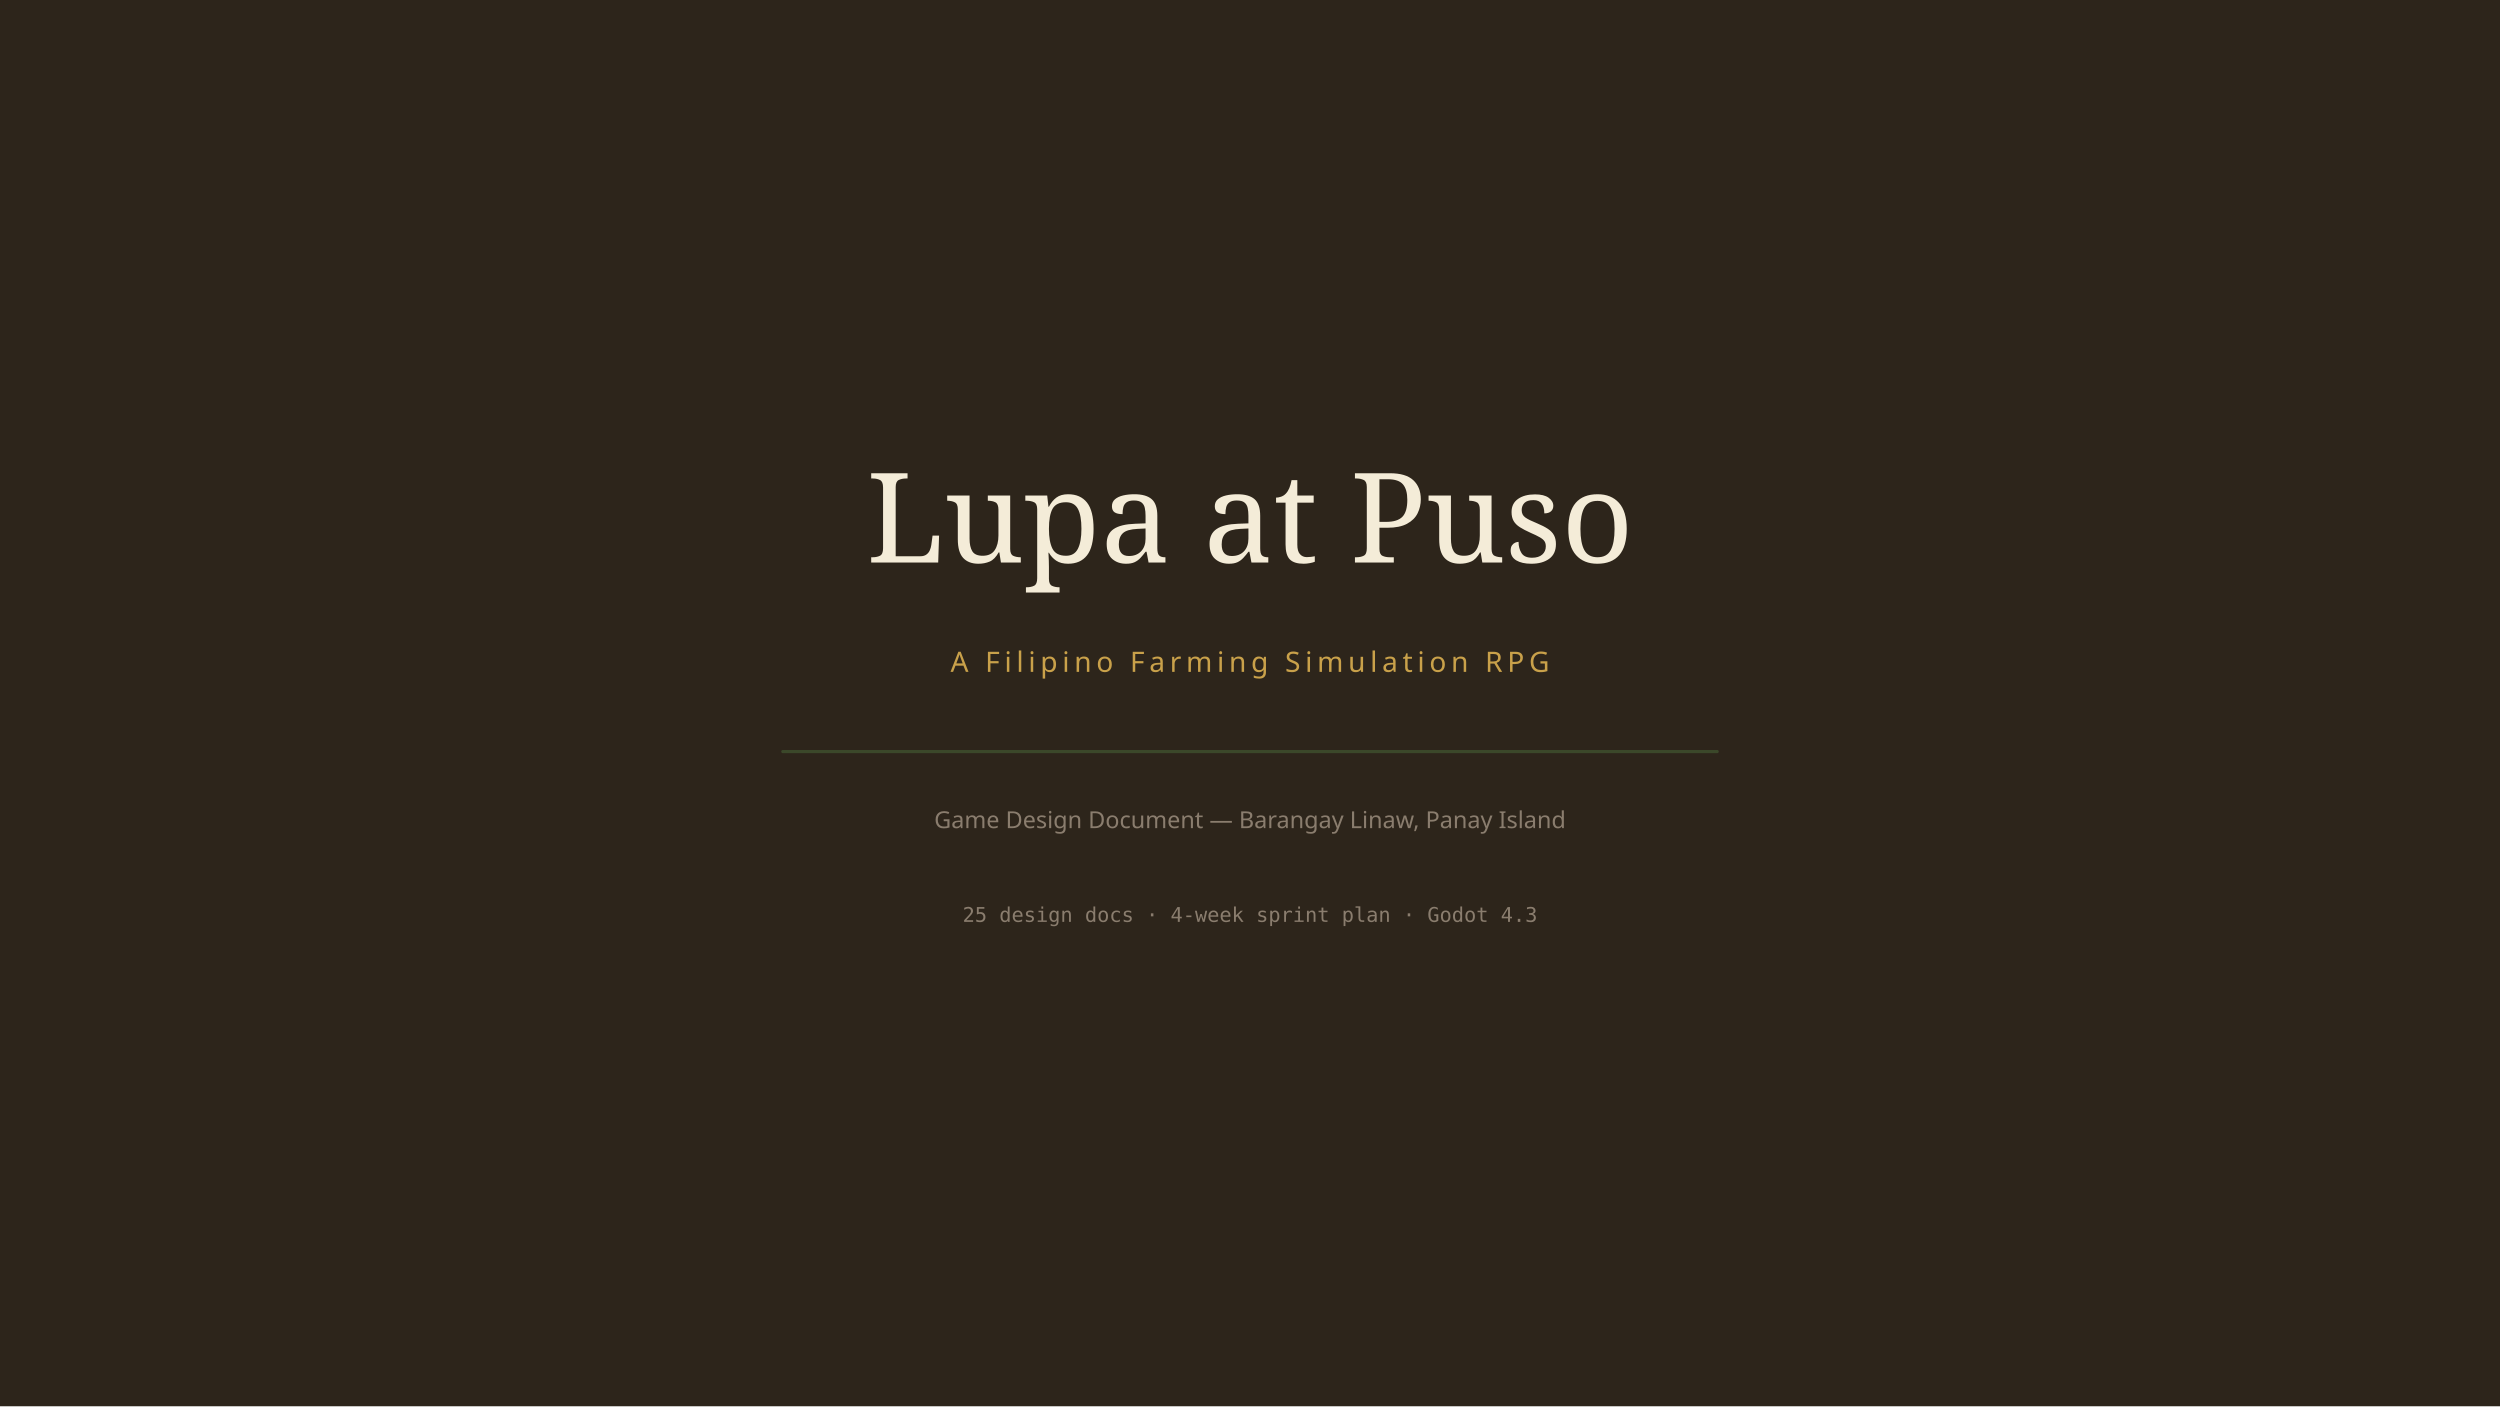
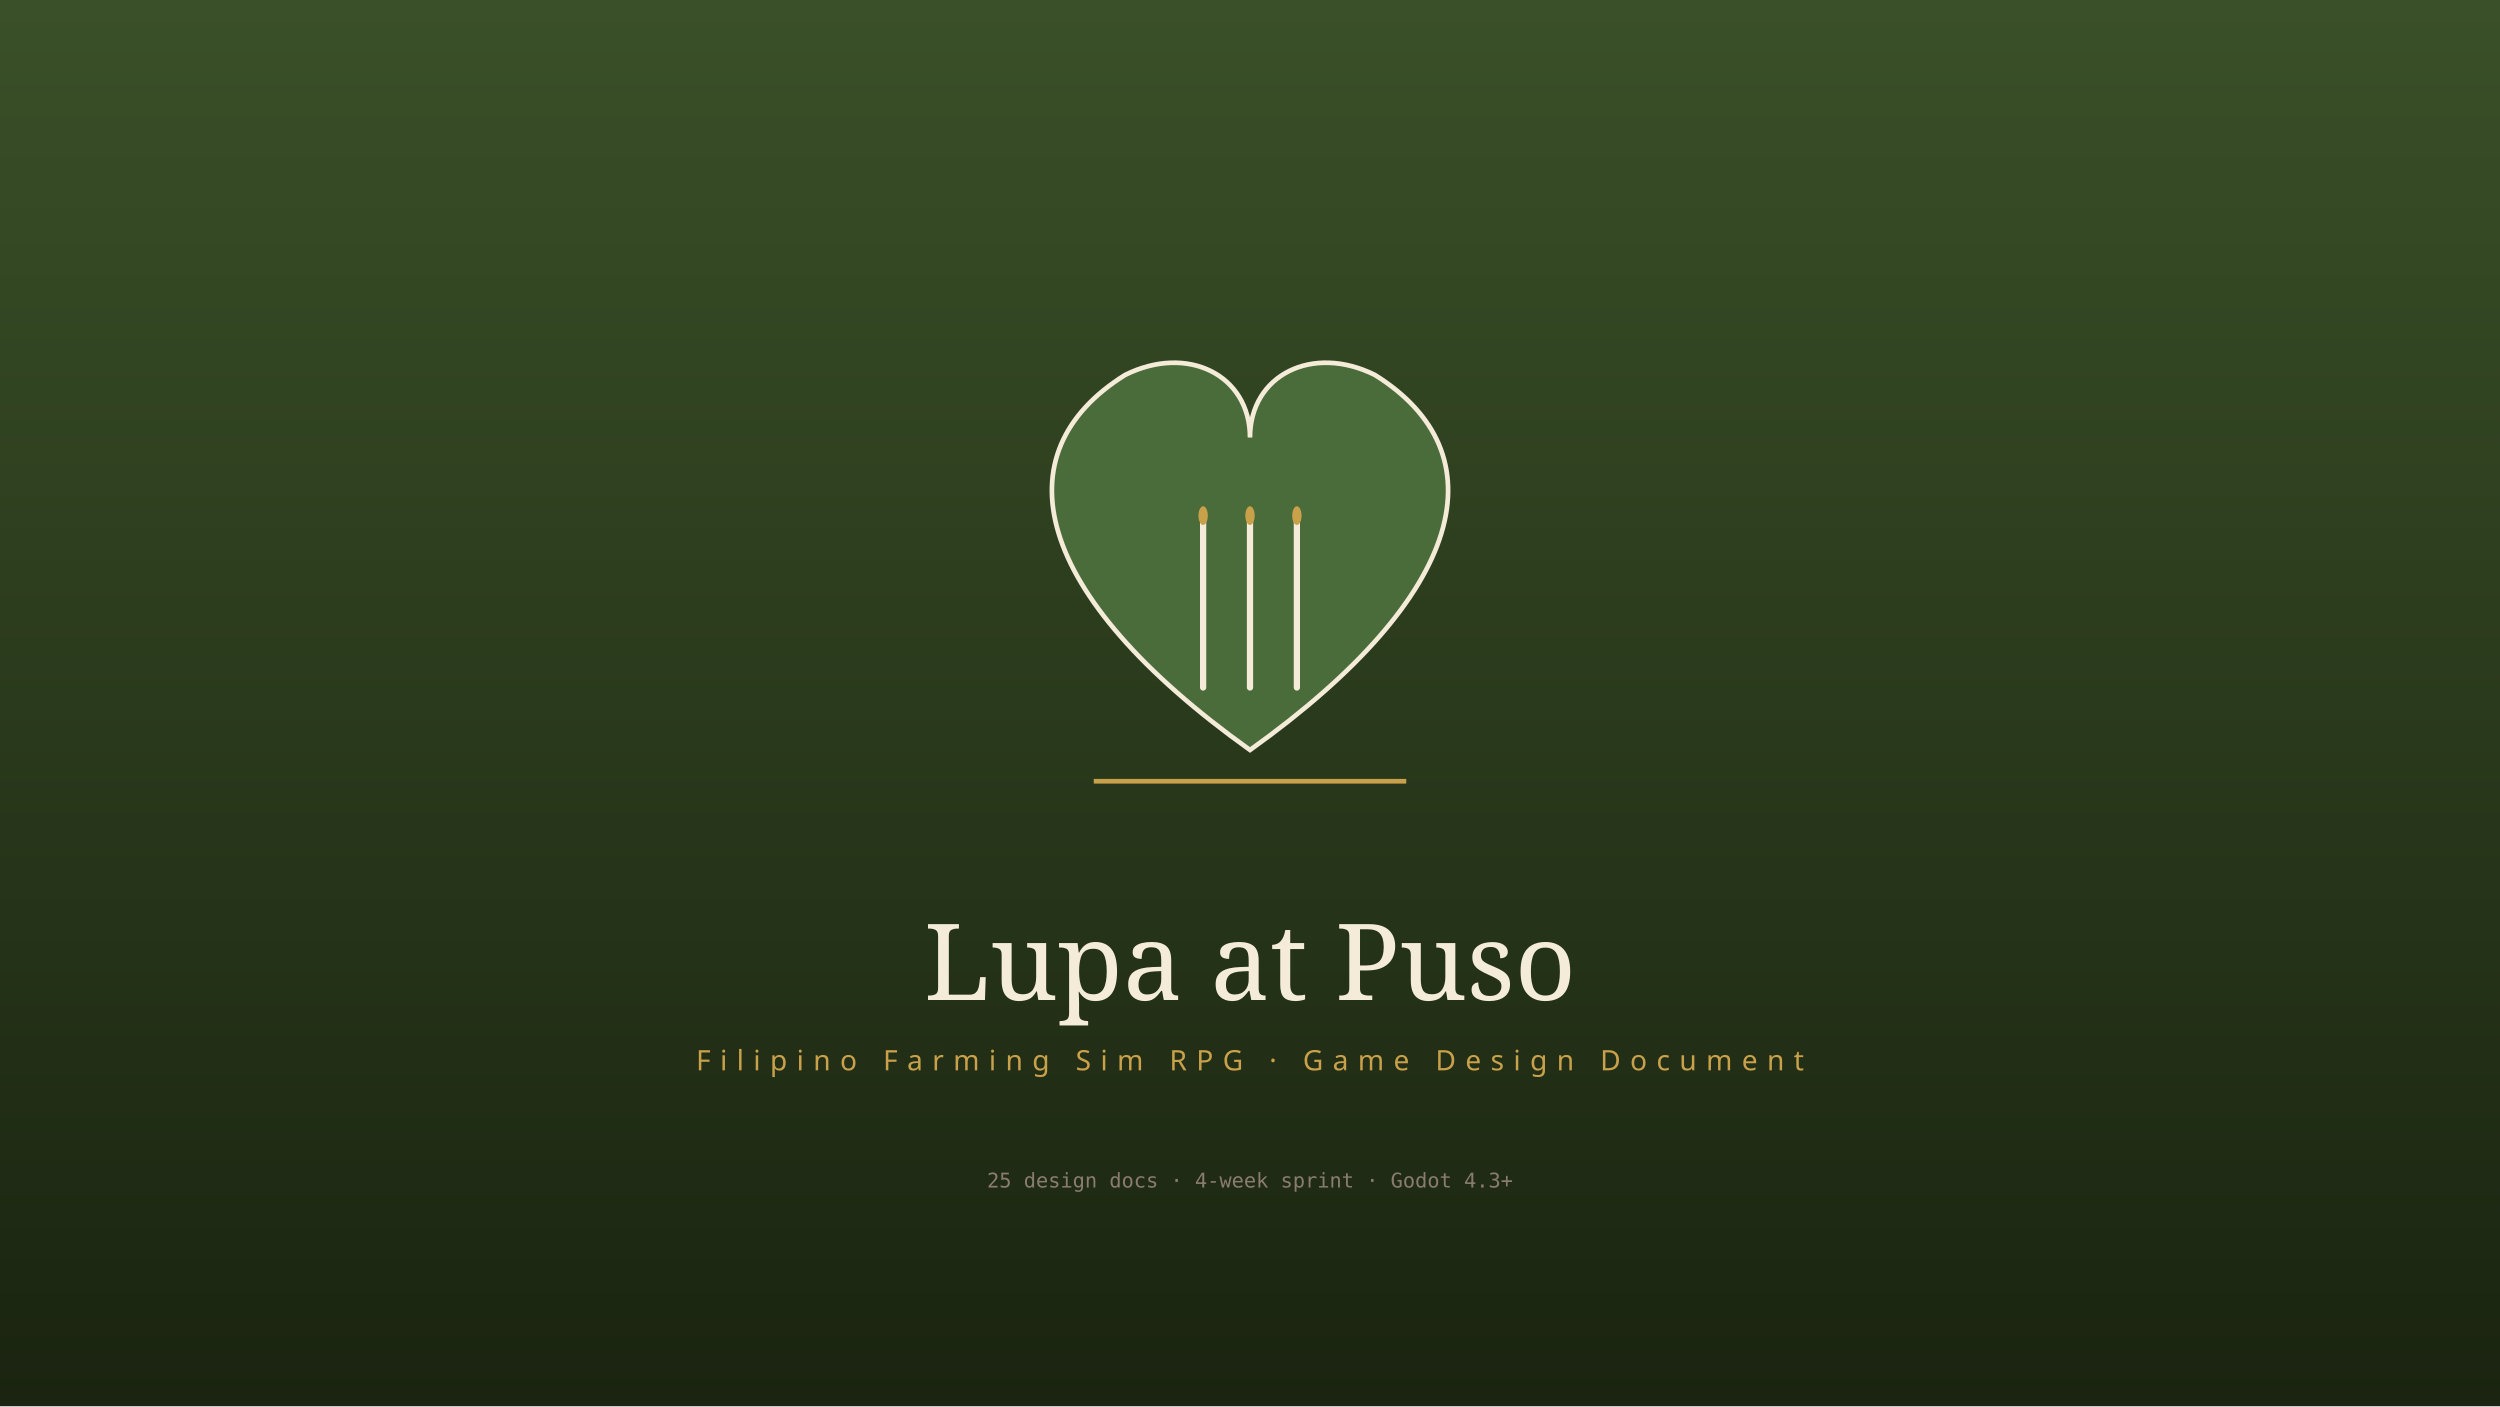
<svg xmlns="http://www.w3.org/2000/svg" width="1600" height="900" viewBox="0 0 1600 900">
-   <rect width="1600" height="900" fill="#2a1f18" />
-   <rect x="0" y="0" width="1600" height="900" fill="#4a6b3a" opacity="0.08" />
-   <text x="800" y="360" font-family="Fraunces, Georgia, serif" font-size="80" font-weight="500" fill="#f4ecd8" text-anchor="middle">Lupa at Puso</text>
-   <text x="800" y="430" font-family="'Inter Tight', sans-serif" font-size="18" fill="#c9a14a" text-anchor="middle" letter-spacing="3">A Filipino Farming Simulation RPG</text>
-   <rect x="500" y="480" width="600" height="2" rx="1" fill="#4a6b3a" opacity="0.5" />
-   <text x="800" y="530" font-family="'Inter Tight', sans-serif" font-size="15" fill="#8a7d6e" text-anchor="middle">Game Design Document — Barangay Linaw, Panay Island</text>
-   <text x="800" y="590" font-family="'JetBrains Mono', monospace" font-size="13" fill="#8a7d6e" text-anchor="middle">25 design docs · 4-week sprint plan · Godot 4.3</text>
+   <defs>
+     <linearGradient id="bg" x1="0" y1="0" x2="0" y2="1">
+       <stop offset="0%" stop-color="#3a5028" />
+       <stop offset="100%" stop-color="#1a2410" />
+     </linearGradient>
+   </defs>
+   <rect width="1600" height="900" fill="url(#bg)" />
+   <g transform="translate(800, 380)">
+     <path d="M 0 100 C -140 0 -160 -90 -80 -140 C -40 -160 0 -140 0 -100 C 0 -140 40 -160 80 -140 C 160 -90 140 0 0 100 Z" fill="#4a6b3a" stroke="#f4ecd8" stroke-width="3" />
+     <g stroke="#f4ecd8" stroke-width="4" stroke-linecap="round">
+       <line x1="-30" y1="60" x2="-30" y2="-50" />
+       <line x1="0" y1="60" x2="0" y2="-50" />
+       <line x1="30" y1="60" x2="30" y2="-50" />
+     </g>
+     <g fill="#c9a14a">
+       <ellipse cx="-30" cy="-50" rx="3" ry="6" />
+       <ellipse cx="0" cy="-50" rx="3" ry="6" />
+       <ellipse cx="30" cy="-50" rx="3" ry="6" />
+     </g>
+     <line x1="-100" y1="120" x2="100" y2="120" stroke="#c9a14a" stroke-width="3" />
+   </g>
+   <text x="800" y="640" font-family="Fraunces, Georgia, serif" font-size="68" font-weight="500" fill="#f4ecd8" text-anchor="middle">Lupa at Puso</text>
+   <text x="800" y="685" font-family="'Inter Tight', sans-serif" font-size="18" fill="#c9a14a" text-anchor="middle" letter-spacing="6" text-transform="uppercase">Filipino Farming Sim RPG · Game Design Document</text>
+   <text x="800" y="760" font-family="'JetBrains Mono', monospace" font-size="13" fill="#8a7d6e" text-anchor="middle">25 design docs · 4-week sprint · Godot 4.3+</text>
</svg>
